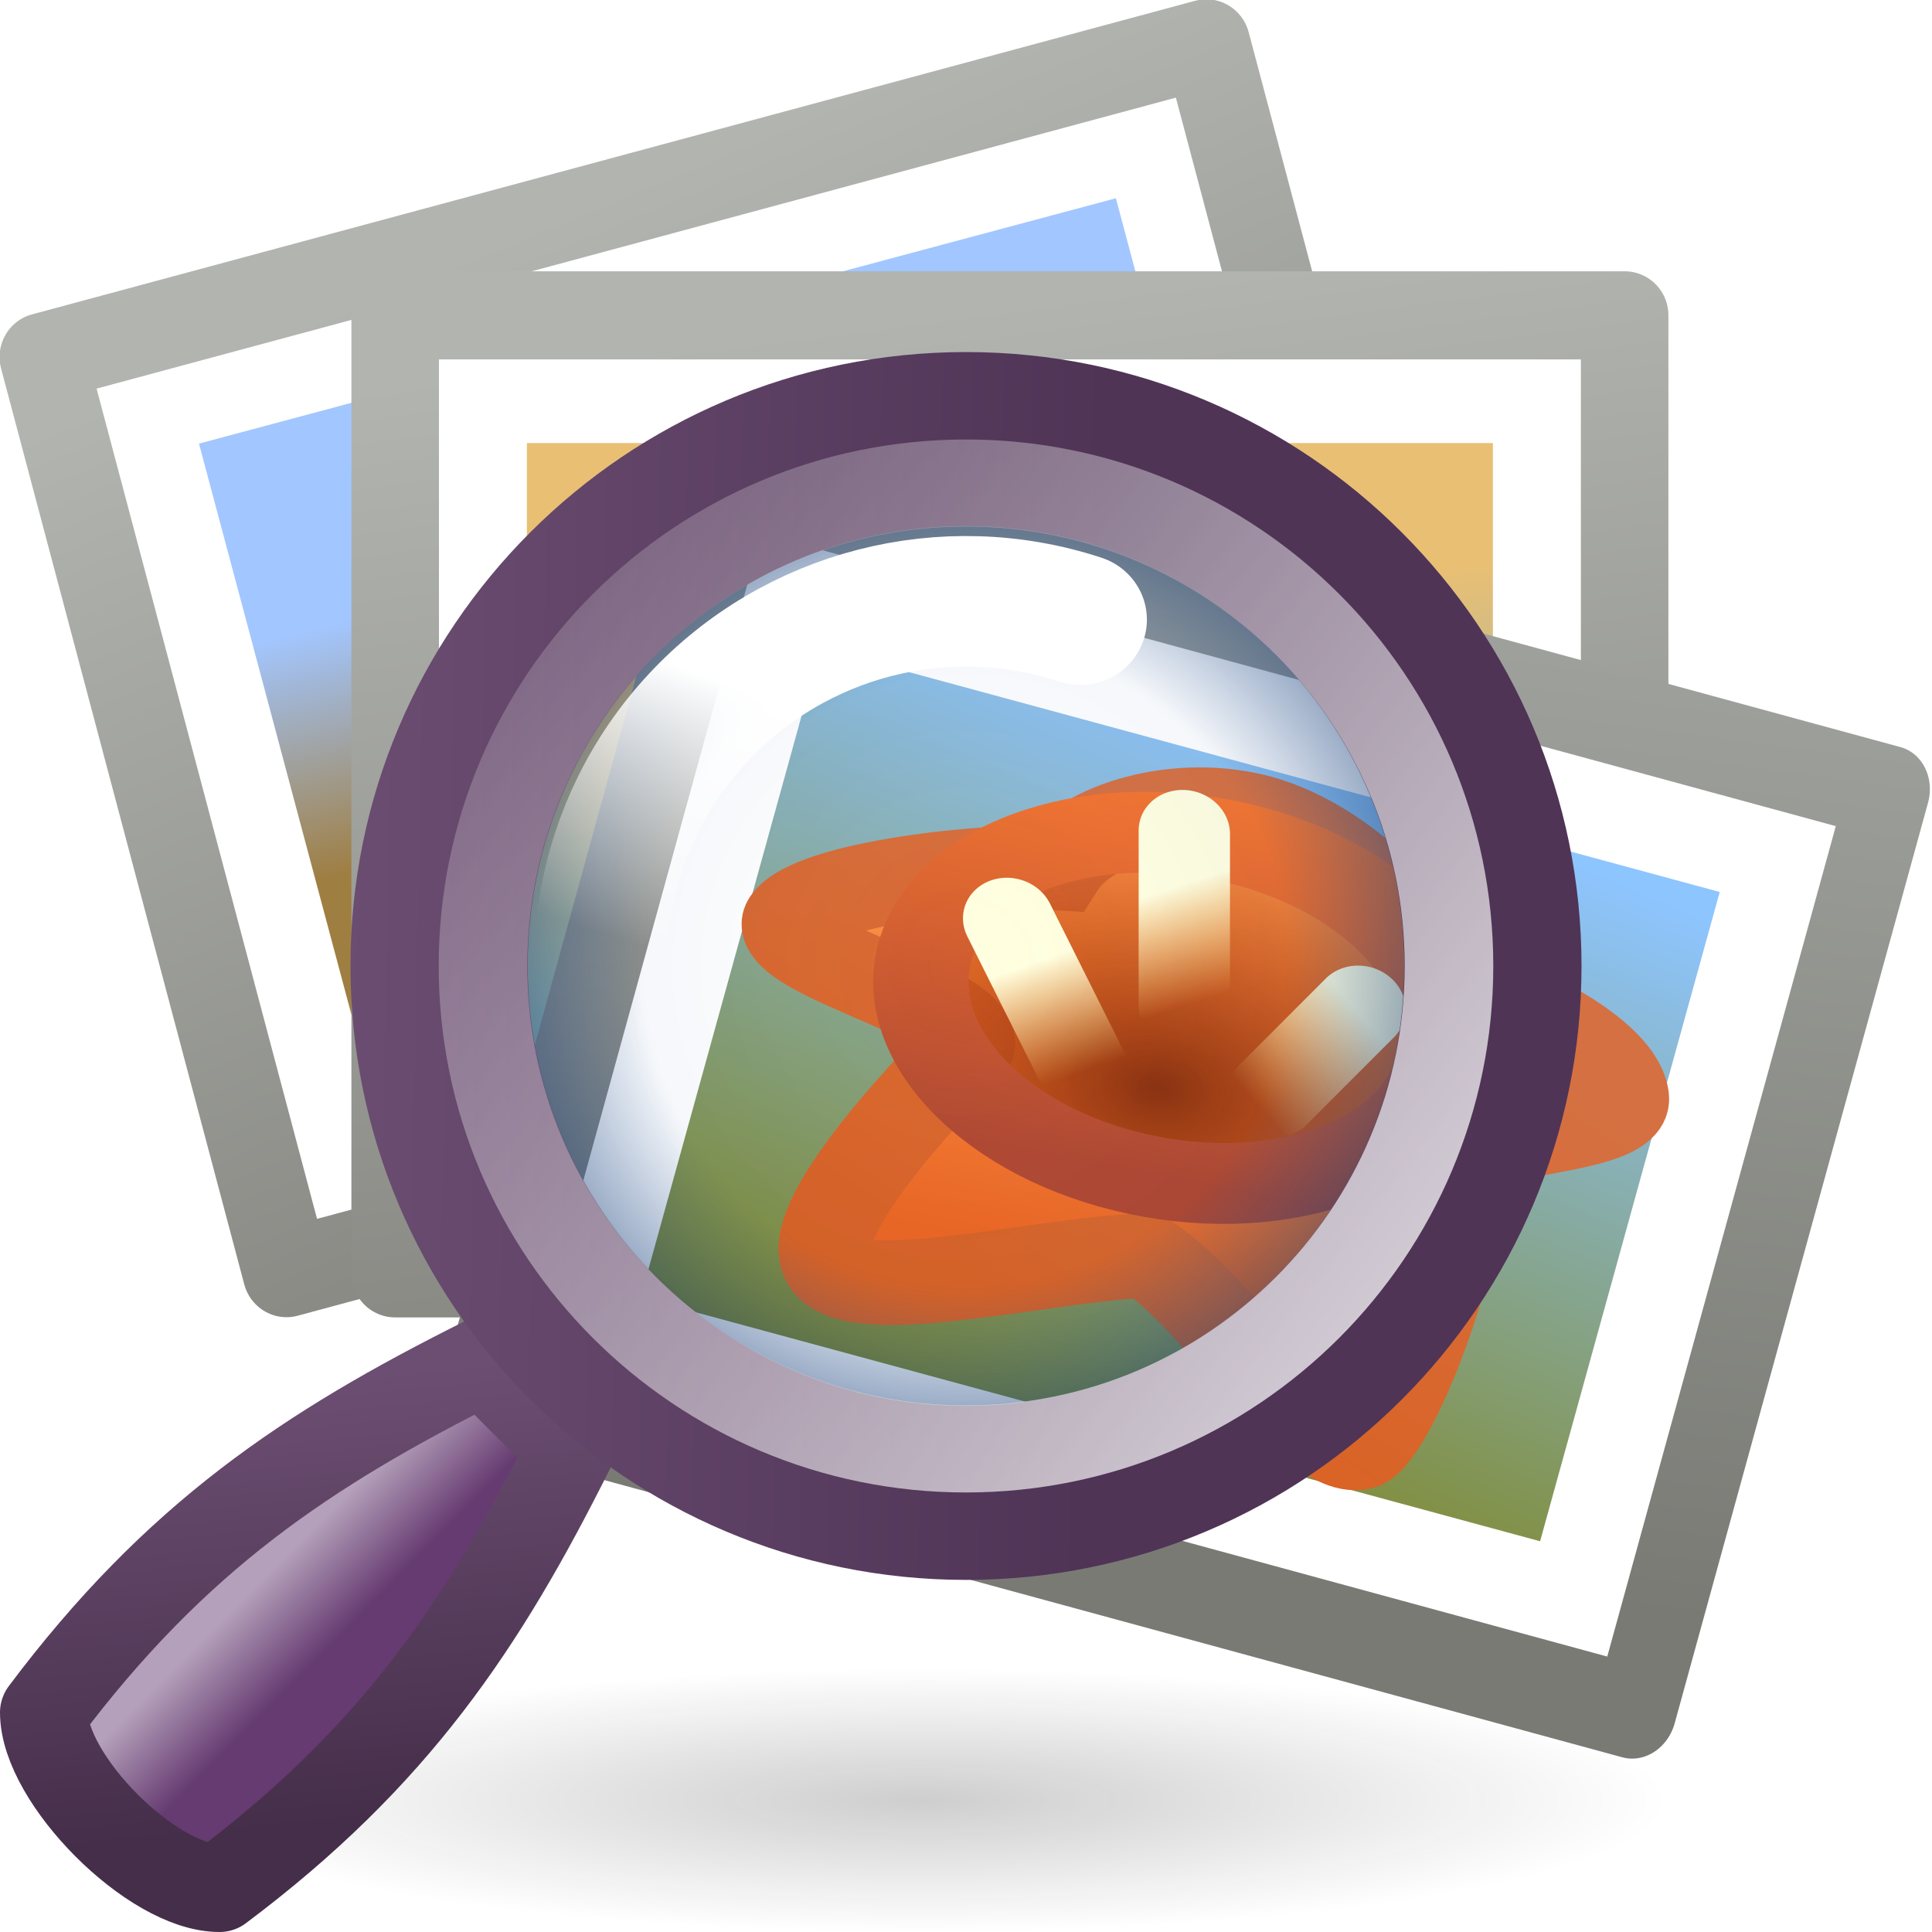
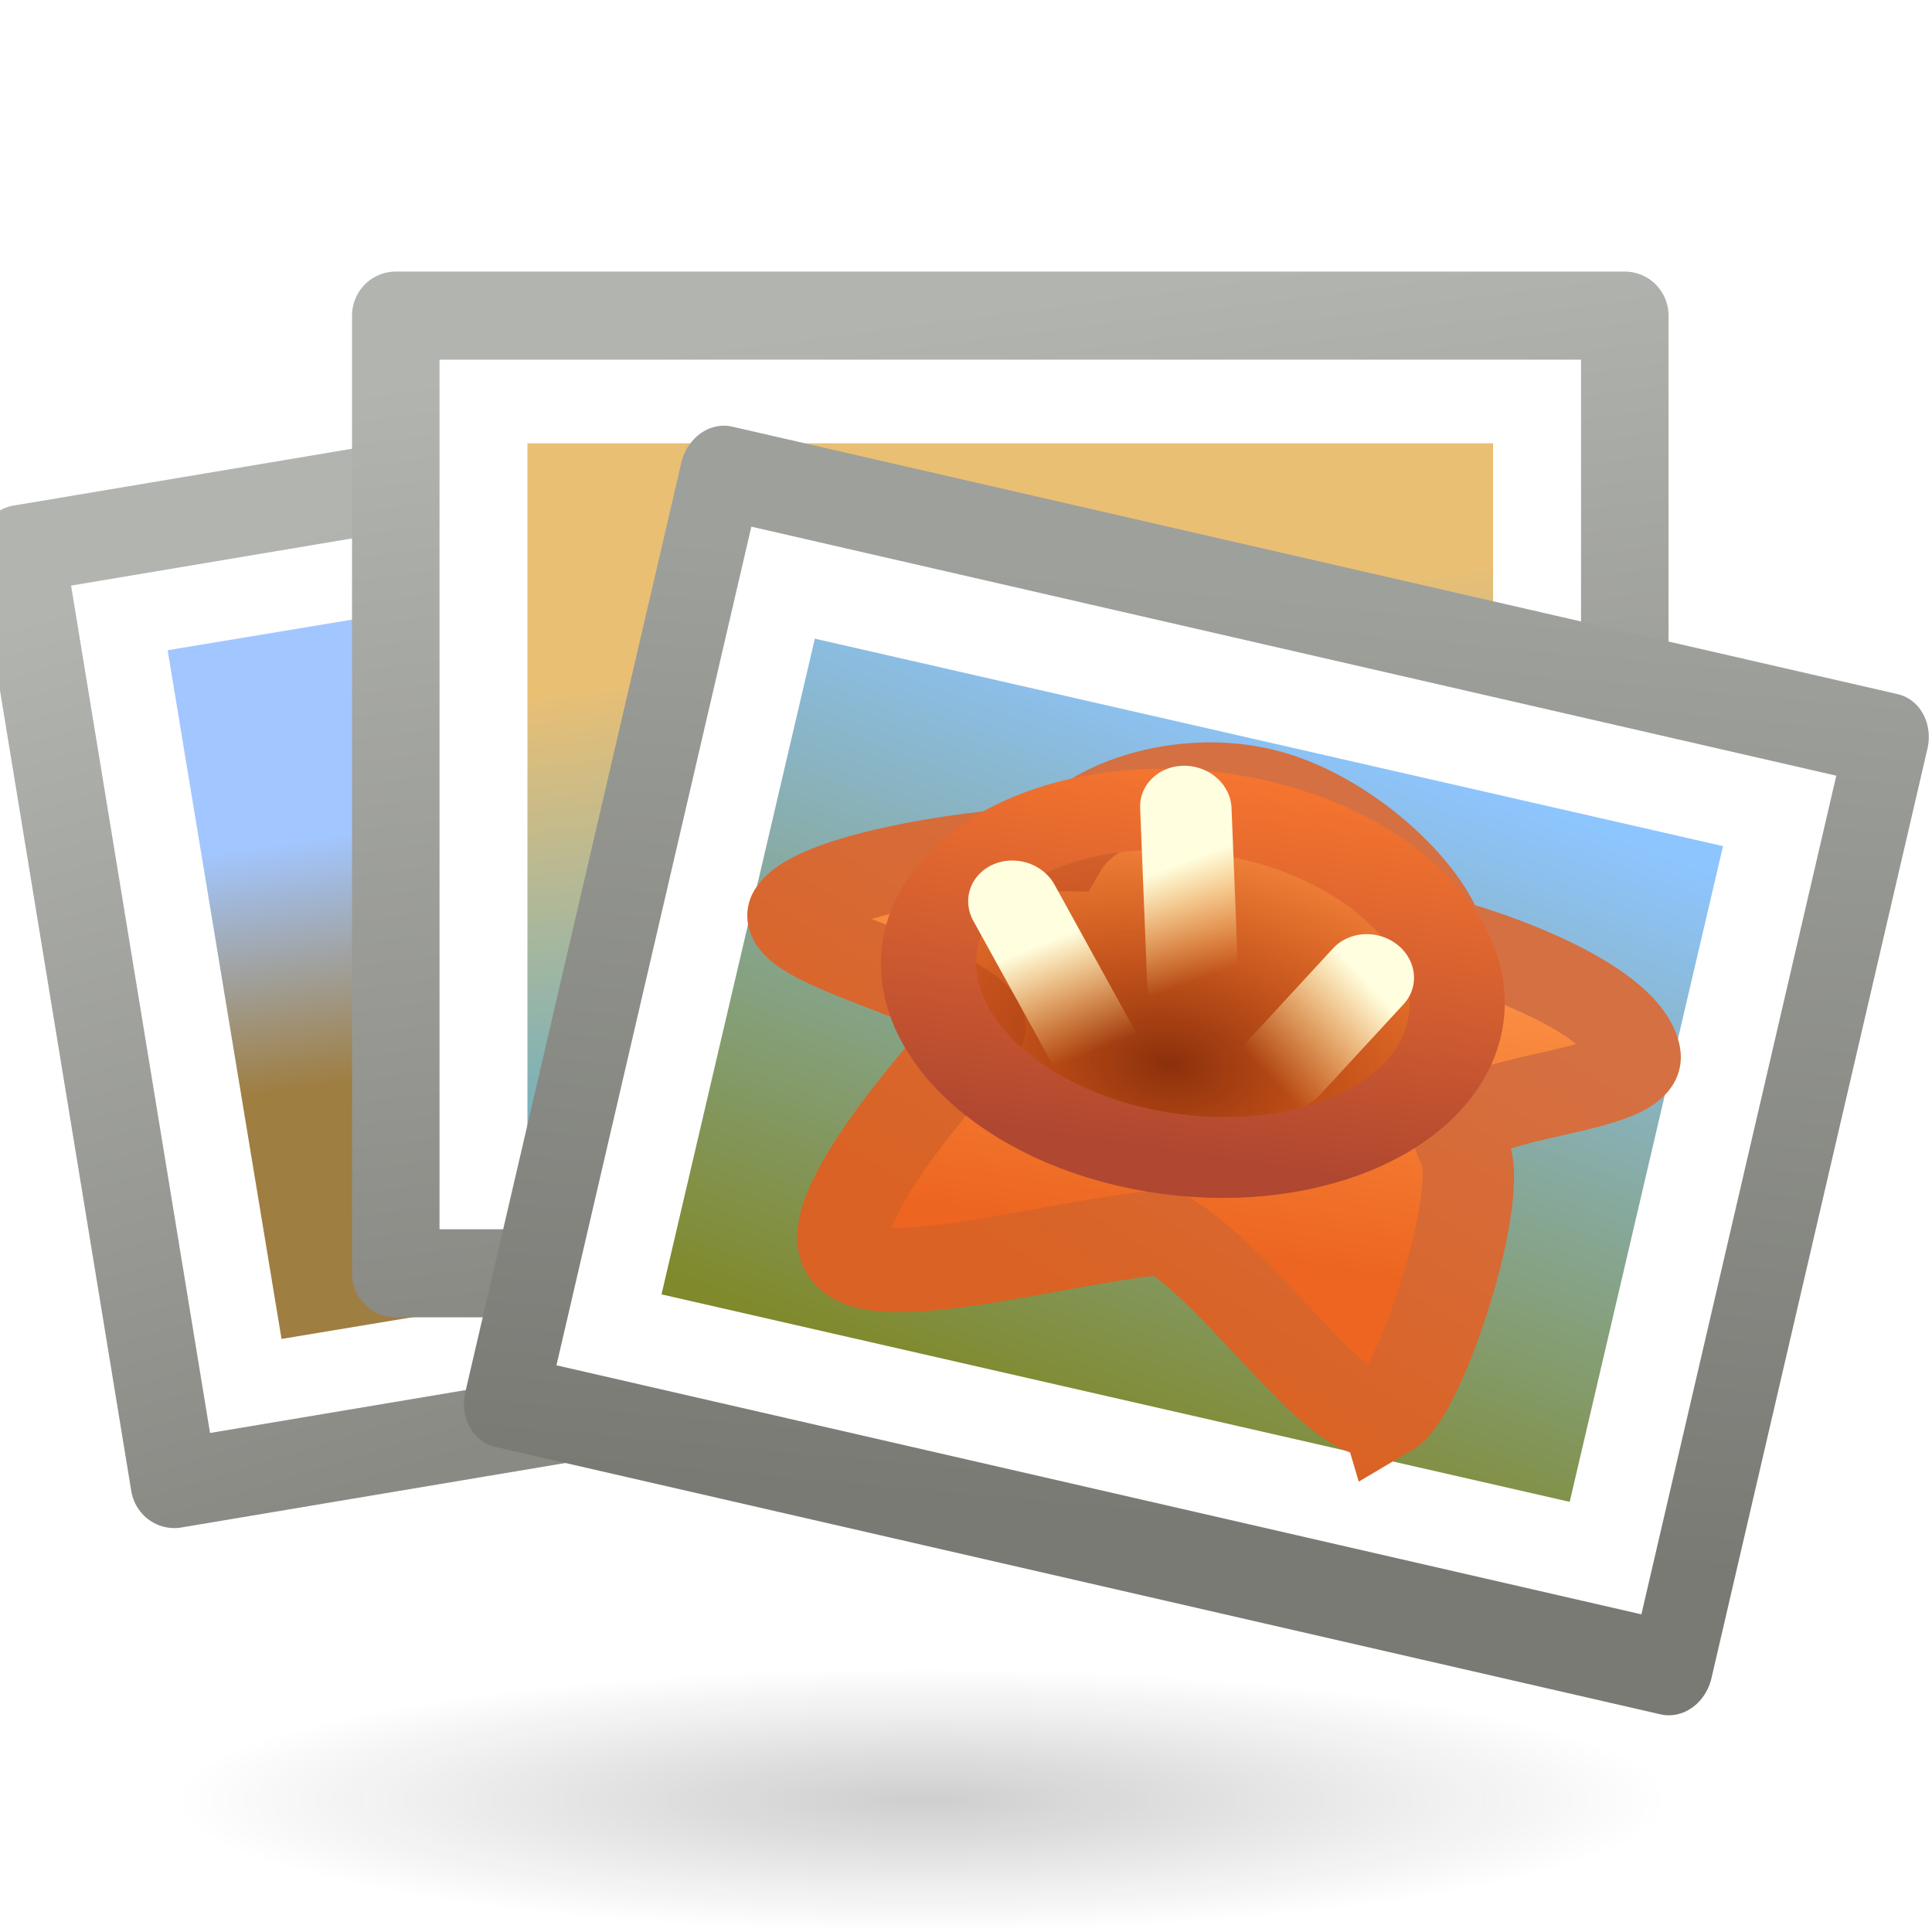
- <svg xmlns="http://www.w3.org/2000/svg" xmlns:xlink="http://www.w3.org/1999/xlink" width="22" height="22" id="svg1872" version="1.0">
-   <defs id="defs1874">
-     <radialGradient id="radialGradient7028-916" r="14.407" gradientTransform="matrix(1,0,0,0.2367408,0,-11.76243)" cx="5.038" cy="-15.411" gradientUnits="userSpaceOnUse" xlink:href="#linearGradient6939-277" fy="-15.411" fx="5.038" />
-     <linearGradient id="linearGradient6939-277">
-       <stop offset="0" id="stop6990" style="stop-color:#0a0a0a;stop-opacity:1;" />
-       <stop offset="1" id="stop6992" style="stop-color:#0a0a0a;stop-opacity:0;" />
-     </linearGradient>
-     <radialGradient id="radialGradient6140-673" r="10.532" gradientTransform="matrix(0.8674176,-1.148067e-6,1.127479e-6,0.8832566,8.025467,2.886495)" cx="60.532" cy="24.724" gradientUnits="userSpaceOnUse" xlink:href="#linearGradient3218-93" fy="24.724" fx="60.532" />
-     <linearGradient id="linearGradient3218-93">
-       <stop offset="0" id="stop6996" style="stop-color:#ffffff;stop-opacity:0" />
-       <stop offset="0.708" id="stop6998" style="stop-color:#245296;stop-opacity:0.089;" />
-       <stop offset="1" id="stop7000" style="stop-color:#1d447c;stop-opacity:1" />
-     </linearGradient>
-     <linearGradient id="linearGradient6147-453" y2="23.437" y1="23.761" x2="47.472" gradientUnits="userSpaceOnUse" xlink:href="#linearGradient6152-873" x1="63.157" />
-     <linearGradient id="linearGradient6152-873">
-       <stop offset="0" id="stop7004" style="stop-color:#4f3456;stop-opacity:1;" />
-       <stop offset="1" id="stop7006" style="stop-color:#6c4e72;stop-opacity:1" />
-     </linearGradient>
-     <linearGradient id="linearGradient6145-817" y2="12.713" y1="33.304" x2="44.523" gradientUnits="userSpaceOnUse" xlink:href="#linearGradient6125-27" x1="71.486" />
-     <linearGradient id="linearGradient6125-27">
-       <stop offset="0" id="stop7010" style="stop-color:#ffffff;stop-opacity:1" />
-       <stop offset="1" id="stop7012" style="stop-color:#ffffff;stop-opacity:0;" />
-     </linearGradient>
-     <linearGradient id="linearGradient6081-625">
-       <stop offset="0" id="stop7016" style="stop-color:#663b71;stop-opacity:1;" />
-       <stop offset="1" id="stop7018" style="stop-color:#b4a0ba;stop-opacity:1" />
-     </linearGradient>
-     <linearGradient id="linearGradient6115-889">
-       <stop offset="0" id="stop7022" style="stop-color:#452e4a;stop-opacity:1" />
-       <stop offset="1" id="stop7024" style="stop-color:#6c4e72;stop-opacity:1" />
-     </linearGradient>
-     <linearGradient id="linearGradient6513-648-914">
-       <stop offset="0" id="stop7570" style="stop-color:#ffffff;stop-opacity:1" />
-       <stop offset="1" id="stop7572" style="stop-color:#ffffff;stop-opacity:1" />
-     </linearGradient>
-     <linearGradient id="linearGradient6527-582-184">
-       <stop offset="0" id="stop7576" style="stop-color:#797a74;stop-opacity:1;" />
-       <stop offset="1" id="stop7578" style="stop-color:#9ea09b;stop-opacity:1;" />
-     </linearGradient>
-     <linearGradient id="linearGradient2782-839-396">
-       <stop offset="0" id="stop7582" style="stop-color:#8dc5ff;stop-opacity:1" />
-       <stop offset="1" id="stop7584" style="stop-color:#80892b;stop-opacity:1" />
-     </linearGradient>
-     <linearGradient id="linearGradient2855-649-911">
-       <stop offset="0" id="stop7624" style="stop-color:#ed6520;stop-opacity:1" />
-       <stop offset="1" id="stop7626" style="stop-color:#ff9e50;stop-opacity:1" />
-     </linearGradient>
-     <linearGradient id="linearGradient2849-135-305">
-       <stop offset="0" id="stop7630" style="stop-color:#da6224;stop-opacity:1" />
-       <stop offset="1" id="stop7632" style="stop-color:#d57042;stop-opacity:1" />
-     </linearGradient>
-     <linearGradient id="linearGradient2891-388-107">
-       <stop offset="0" id="stop7636" style="stop-color:#8a300c;stop-opacity:1;" />
-       <stop offset="1" id="stop7638" style="stop-color:#ec510c;stop-opacity:0" />
-     </linearGradient>
-     <linearGradient id="linearGradient2885-866-809">
-       <stop offset="0" id="stop7642" style="stop-color:#b04730;stop-opacity:1" />
-       <stop offset="1" id="stop7644" style="stop-color:#ff7b2f;stop-opacity:1" />
-     </linearGradient>
-     <linearGradient id="linearGradient2911-613-519">
-       <stop offset="0" id="stop7648" style="stop-color:#ffffe0;stop-opacity:1;" />
-       <stop offset="1" id="stop7650" style="stop-color:#ffe588;stop-opacity:0;" />
-     </linearGradient>
-     <linearGradient id="linearGradient2911-198-956">
-       <stop offset="0" id="stop7654" style="stop-color:#ffffe0;stop-opacity:1;" />
-       <stop offset="1" id="stop7656" style="stop-color:#ffe588;stop-opacity:0;" />
-     </linearGradient>
-     <linearGradient id="linearGradient2911-977-39">
-       <stop offset="0" id="stop7660" style="stop-color:#ffffe0;stop-opacity:1;" />
-       <stop offset="1" id="stop7662" style="stop-color:#ffe588;stop-opacity:0;" />
-     </linearGradient>
+ <svg xmlns="http://www.w3.org/2000/svg" xmlns:xlink="http://www.w3.org/1999/xlink" width="22.008" height="22.004" id="svg3045" version="1.1">
+   <defs id="defs3047">
    <linearGradient id="linearGradient6794-107-466-97" y2="31" y1="20.987" gradientTransform="matrix(1,0,0,0.7744999,7.999984,0.4657507)" x2="15.75" gradientUnits="userSpaceOnUse" xlink:href="#linearGradient6513-961-304" x1="9.293" />
    <linearGradient id="linearGradient6513-961-304">
      <stop offset="0" id="stop7672" style="stop-color:#ffffff;stop-opacity:1" />
      <stop offset="1" id="stop7674" style="stop-color:#ffffff;stop-opacity:1" />
    </linearGradient>
    <linearGradient id="linearGradient6796-836-17-82" y2="2.562" y1="32.562" gradientTransform="matrix(1,0,0,0.7744999,9.999999,3.56375)" x2="15" gradientUnits="userSpaceOnUse" xlink:href="#linearGradient6527-840-903" x1="20.062" />
    <linearGradient id="linearGradient6527-840-903">
      <stop offset="0" id="stop7678" style="stop-color:#898a84;stop-opacity:1;" />
      <stop offset="1" id="stop7680" style="stop-color:#b2b4b0;stop-opacity:1;" />
    </linearGradient>
    <linearGradient id="linearGradient6798-298-851-218" y2="23.569" y1="15.57" gradientTransform="matrix(0.915876,0,0,0.7769317,9.654619,1.969669)" x2="18.462" gradientUnits="userSpaceOnUse" xlink:href="#linearGradient6963-199-896" x1="18.637" />
    <linearGradient id="linearGradient6963-199-896">
      <stop offset="0" id="stop7684" style="stop-color:#a2c6ff;stop-opacity:1" />
      <stop offset="1" id="stop7686" style="stop-color:#9f7e42;stop-opacity:1" />
    </linearGradient>
    <linearGradient id="linearGradient6938-583-502" x1="10.625" y1="9.375" gradientTransform="matrix(1,0,0,0.7741935,0.9999852,-2.532258)" x2="15.75" gradientUnits="userSpaceOnUse" xlink:href="#linearGradient6513-892-891" y2="31" />
    <linearGradient id="linearGradient6513-892-891">
      <stop offset="0" id="stop7696" style="stop-color:#ffffff;stop-opacity:1" />
      <stop offset="1" id="stop7698" style="stop-color:#ffffff;stop-opacity:1" />
    </linearGradient>
    <linearGradient id="linearGradient6959-132-289" x1="20.062" y1="32.562" gradientTransform="matrix(1,0,0,0.7741935,3,0.5645163)" x2="15" gradientUnits="userSpaceOnUse" xlink:href="#linearGradient6527-416-784" y2="2.562" />
    <linearGradient id="linearGradient6527-416-784">
      <stop offset="0" id="stop7702" style="stop-color:#898a84;stop-opacity:1;" />
      <stop offset="1" id="stop7704" style="stop-color:#b2b4b0;stop-opacity:1;" />
    </linearGradient>
    <linearGradient id="linearGradient6957-488-329" x1="10" y1="11.375" gradientTransform="matrix(0.9368086,0,0,0.7999854,2.263826,2.500429)" x2="12.081" gradientUnits="userSpaceOnUse" xlink:href="#linearGradient6149-483-74" y2="24.456" />
    <linearGradient id="linearGradient6149-483-74">
      <stop offset="0" id="stop7708" style="stop-color:#e9bf74;stop-opacity:1" />
      <stop offset="1" id="stop7710" style="stop-color:#77b1bc;stop-opacity:1" />
    </linearGradient>
+     <radialGradient id="radialGradient7028-916" r="14.407" gradientTransform="matrix(1,0,0,0.2367408,0,-11.76243)" cx="5.038" cy="-15.411" gradientUnits="userSpaceOnUse" xlink:href="#linearGradient6939-277" fy="-15.411" fx="5.038" />
+     <linearGradient id="linearGradient6939-277">
+       <stop offset="0" id="stop6990" style="stop-color:#0a0a0a;stop-opacity:1;" />
+       <stop offset="1" id="stop6992" style="stop-color:#0a0a0a;stop-opacity:0;" />
+     </linearGradient>
    <linearGradient xlink:href="#linearGradient6513-648-914" id="linearGradient5507" gradientUnits="userSpaceOnUse" gradientTransform="matrix(0.4520792,0,0,0.3200143,24.64449,6.38621)" x1="10.625" y1="9.375" x2="15.75" y2="31" />
+     <linearGradient id="linearGradient6513-648-914">
+       <stop offset="0" id="stop7570" style="stop-color:#ffffff;stop-opacity:1" />
+       <stop offset="1" id="stop7572" style="stop-color:#ffffff;stop-opacity:1" />
+     </linearGradient>
    <linearGradient xlink:href="#linearGradient6527-582-184" id="linearGradient5509" gradientUnits="userSpaceOnUse" gradientTransform="matrix(0.4520792,0,0,0.3200143,25.54866,7.666267)" x1="20.062" y1="32.562" x2="15" y2="2.562" />
+     <linearGradient id="linearGradient6527-582-184">
+       <stop offset="0" id="stop7576" style="stop-color:#797a74;stop-opacity:1;" />
+       <stop offset="1" id="stop7578" style="stop-color:#9ea09b;stop-opacity:1;" />
+     </linearGradient>
    <linearGradient xlink:href="#linearGradient2782-839-396" id="linearGradient5511" gradientUnits="userSpaceOnUse" gradientTransform="matrix(0.3759764,0,0,0.292935,26.13857,7.759949)" x1="21.594" y1="6.342" x2="17.27" y2="32.699" />
-     <linearGradient xlink:href="#linearGradient2855-649-911" id="linearGradient5513" gradientUnits="userSpaceOnUse" gradientTransform="matrix(1.344353,1.2733998e-2,1.4021056e-2,1.299912,-2.276,-6.221664)" x1="17.089" y1="25.117" x2="16.374" y2="16.541" />
-     <linearGradient xlink:href="#linearGradient2849-135-305" id="linearGradient5515" gradientUnits="userSpaceOnUse" gradientTransform="matrix(1.344353,1.2733998e-2,1.4021056e-2,1.299912,-2.276,-6.221664)" x1="10.257" y1="24.583" x2="13.592" y2="15.521" />
+     <linearGradient id="linearGradient2782-839-396">
+       <stop offset="0" id="stop7582" style="stop-color:#8dc5ff;stop-opacity:1" />
+       <stop offset="1" id="stop7584" style="stop-color:#80892b;stop-opacity:1" />
+     </linearGradient>
+     <linearGradient xlink:href="#linearGradient2855-649-911" id="linearGradient5513" gradientUnits="userSpaceOnUse" gradientTransform="matrix(1.344353,0.012734,0.01402106,1.299912,-2.276,-6.221664)" x1="17.089" y1="25.117" x2="16.374" y2="16.541" />
+     <linearGradient id="linearGradient2855-649-911">
+       <stop offset="0" id="stop7624" style="stop-color:#ed6520;stop-opacity:1" />
+       <stop offset="1" id="stop7626" style="stop-color:#ff9e50;stop-opacity:1" />
+     </linearGradient>
+     <linearGradient xlink:href="#linearGradient2849-135-305" id="linearGradient5515" gradientUnits="userSpaceOnUse" gradientTransform="matrix(1.344353,0.012734,0.01402106,1.299912,-2.276,-6.221664)" x1="10.257" y1="24.583" x2="13.592" y2="15.521" />
+     <linearGradient id="linearGradient2849-135-305">
+       <stop offset="0" id="stop7630" style="stop-color:#da6224;stop-opacity:1" />
+       <stop offset="1" id="stop7632" style="stop-color:#d57042;stop-opacity:1" />
+     </linearGradient>
    <radialGradient xlink:href="#linearGradient2891-388-107" id="radialGradient5517" gradientUnits="userSpaceOnUse" gradientTransform="matrix(1.813171,-7.680244e-7,1.042223e-6,1.396339,-15.45026,-9.149679)" cx="19" cy="22.472" fx="19" fy="22.472" r="2" />
+     <linearGradient id="linearGradient2891-388-107">
+       <stop offset="0" id="stop7636" style="stop-color:#8a300c;stop-opacity:1;" />
+       <stop offset="1" id="stop7638" style="stop-color:#ec510c;stop-opacity:0" />
+     </linearGradient>
    <linearGradient xlink:href="#linearGradient2885-866-809" id="linearGradient5519" gradientUnits="userSpaceOnUse" x1="18.369" y1="23.025" x2="18.154" y2="19.235" />
+     <linearGradient id="linearGradient2885-866-809">
+       <stop offset="0" id="stop7642" style="stop-color:#b04730;stop-opacity:1" />
+       <stop offset="1" id="stop7644" style="stop-color:#ff7b2f;stop-opacity:1" />
+     </linearGradient>
    <linearGradient xlink:href="#linearGradient2911-613-519" id="linearGradient5521" gradientUnits="userSpaceOnUse" gradientTransform="matrix(0.8327897,0,0,1.120885,3.056084,-2.099038)" x1="24.133" y1="17.595" x2="22.515" y2="20.58" />
+     <linearGradient id="linearGradient2911-613-519">
+       <stop offset="0" id="stop7648" style="stop-color:#ffffe0;stop-opacity:1;" />
+       <stop offset="1" id="stop7650" style="stop-color:#ffe588;stop-opacity:0;" />
+     </linearGradient>
    <linearGradient xlink:href="#linearGradient2911-198-956" id="linearGradient5523" gradientUnits="userSpaceOnUse" gradientTransform="matrix(0.8588038,0,0,1.114034,2.470933,-2.223658)" x1="16.313" y1="19.596" x2="17.798" y2="22.172" />
+     <linearGradient id="linearGradient2911-198-956">
+       <stop offset="0" id="stop7654" style="stop-color:#ffffe0;stop-opacity:1;" />
+       <stop offset="1" id="stop7656" style="stop-color:#ffe588;stop-opacity:0;" />
+     </linearGradient>
    <linearGradient xlink:href="#linearGradient2911-977-39" id="linearGradient5525" gradientUnits="userSpaceOnUse" gradientTransform="matrix(0.8327886,0,0,1.057645,2.939291,-1.345881)" x1="18" y1="18" x2="19.488" y2="20.631" />
-     <linearGradient xlink:href="#linearGradient6125-27" id="linearGradient5463" gradientUnits="userSpaceOnUse" x1="54.514" y1="15.532" x2="51.505" y2="24.724" />
-     <linearGradient xlink:href="#linearGradient6081-625" id="linearGradient6046" gradientUnits="userSpaceOnUse" gradientTransform="matrix(0.5133282,0,0,0.5053935,-2.570786,-0.9898903)" x1="12.8" y1="38.564" x2="11.278" y2="37.08" />
-     <linearGradient xlink:href="#linearGradient6115-889" id="linearGradient6048" gradientUnits="userSpaceOnUse" gradientTransform="matrix(0.5133282,0,0,0.5053935,-2.057451,-0.9898939)" x1="12" y1="43" x2="11" y2="33" />
+     <linearGradient id="linearGradient2911-977-39">
+       <stop offset="0" id="stop7660" style="stop-color:#ffffe0;stop-opacity:1;" />
+       <stop offset="1" id="stop7662" style="stop-color:#ffe588;stop-opacity:0;" />
+     </linearGradient>
+     <linearGradient xlink:href="#linearGradient6513-648-914" id="linearGradient3415" gradientUnits="userSpaceOnUse" gradientTransform="matrix(0.4520792,0,0,0.3200143,24.64449,6.38621)" x1="10.625" y1="9.375" x2="15.75" y2="31" />
+     <linearGradient xlink:href="#linearGradient6527-582-184" id="linearGradient3417" gradientUnits="userSpaceOnUse" gradientTransform="matrix(0.4520792,0,0,0.3200143,25.54866,7.666267)" x1="20.062" y1="32.562" x2="15" y2="2.562" />
+     <linearGradient xlink:href="#linearGradient2782-839-396" id="linearGradient3419" gradientUnits="userSpaceOnUse" gradientTransform="matrix(0.3759764,0,0,0.292935,26.13857,7.759949)" x1="21.594" y1="6.342" x2="17.27" y2="32.699" />
+     <linearGradient xlink:href="#linearGradient2855-649-911" id="linearGradient3421" gradientUnits="userSpaceOnUse" gradientTransform="matrix(1.344353,0.012734,0.01402106,1.299912,-2.276,-6.221664)" x1="17.089" y1="25.117" x2="16.374" y2="16.541" />
+     <linearGradient xlink:href="#linearGradient2849-135-305" id="linearGradient3423" gradientUnits="userSpaceOnUse" gradientTransform="matrix(1.344353,0.012734,0.01402106,1.299912,-2.276,-6.221664)" x1="10.257" y1="24.583" x2="13.592" y2="15.521" />
+     <radialGradient xlink:href="#linearGradient2891-388-107" id="radialGradient3425" gradientUnits="userSpaceOnUse" gradientTransform="matrix(1.813171,-7.680244e-7,1.042223e-6,1.396339,-15.45026,-9.149679)" cx="19" cy="22.472" fx="19" fy="22.472" r="2" />
+     <linearGradient xlink:href="#linearGradient2885-866-809" id="linearGradient3427" gradientUnits="userSpaceOnUse" x1="18.369" y1="23.025" x2="18.154" y2="19.235" />
+     <linearGradient xlink:href="#linearGradient2911-613-519" id="linearGradient3429" gradientUnits="userSpaceOnUse" gradientTransform="matrix(0.8327897,0,0,1.120885,3.056084,-2.099038)" x1="24.133" y1="17.595" x2="22.515" y2="20.58" />
+     <linearGradient xlink:href="#linearGradient2911-198-956" id="linearGradient3431" gradientUnits="userSpaceOnUse" gradientTransform="matrix(0.8588038,0,0,1.114034,2.470933,-2.223658)" x1="16.313" y1="19.596" x2="17.798" y2="22.172" />
+     <linearGradient xlink:href="#linearGradient2911-977-39" id="linearGradient3433" gradientUnits="userSpaceOnUse" gradientTransform="matrix(0.8327886,0,0,1.057645,2.939291,-1.345881)" x1="18" y1="18" x2="19.488" y2="20.631" />
+     <linearGradient xlink:href="#linearGradient6513-892-891" id="linearGradient3435" gradientUnits="userSpaceOnUse" gradientTransform="matrix(1,0,0,0.7741935,0.9999852,-2.532258)" x1="10.625" y1="9.375" x2="15.75" y2="31" />
+     <linearGradient xlink:href="#linearGradient6527-416-784" id="linearGradient3437" gradientUnits="userSpaceOnUse" gradientTransform="matrix(1,0,0,0.7741935,3,0.5645163)" x1="20.062" y1="32.562" x2="15" y2="2.562" />
+     <linearGradient xlink:href="#linearGradient6149-483-74" id="linearGradient3439" gradientUnits="userSpaceOnUse" gradientTransform="matrix(0.9368086,0,0,0.7999854,2.263826,2.500429)" x1="10" y1="11.375" x2="12.081" y2="24.456" />
+     <linearGradient xlink:href="#linearGradient6513-961-304" id="linearGradient3441" gradientUnits="userSpaceOnUse" gradientTransform="matrix(1,0,0,0.7744999,7.999984,0.4657507)" x1="9.293" y1="20.987" x2="15.75" y2="31" />
+     <linearGradient xlink:href="#linearGradient6527-840-903" id="linearGradient3443" gradientUnits="userSpaceOnUse" gradientTransform="matrix(1,0,0,0.7744999,9.999999,3.56375)" x1="20.062" y1="32.562" x2="15" y2="2.562" />
+     <linearGradient xlink:href="#linearGradient6963-199-896" id="linearGradient3445" gradientUnits="userSpaceOnUse" gradientTransform="matrix(0.915876,0,0,0.7769317,9.654619,1.969669)" x1="18.637" y1="15.57" x2="18.462" y2="23.569" />
  </defs>
-   <g id="layer1" style="display:inline">
-     <g id="g6782" transform="matrix(0.4273604,-0.1152186,0.1153207,0.4343374,-5.484751,3.118817)">
-       <rect id="rect6784" x="12.5" y="5.5" width="31" height="24.009" style="fill:url(#linearGradient6794-107-466-97);fill-opacity:1;fill-rule:nonzero;stroke:url(#linearGradient6796-836-17-82);stroke-width:2.242;stroke-linecap:round;stroke-linejoin:round;stroke-miterlimit:4;stroke-dasharray:none;stroke-opacity:1" />
-       <rect id="rect6786" x="15.792" y="8.613" width="24.419" height="17.695" style="fill:url(#linearGradient6798-298-851-218);fill-opacity:1;fill-rule:nonzero;stroke:none;stroke-width:1;stroke-linecap:round;stroke-linejoin:miter;stroke-miterlimit:4;stroke-dasharray:none;stroke-opacity:1" transform="matrix(0.9999983,1.8425912e-3,1.38506e-3,0.999999,0,0)" />
+   <g id="layer1" transform="translate(-346.1386,-401.36)">
+     <g id="g6782" transform="matrix(0.4365096,-0.07329104,0.07271701,0.4434637,340.5212,406.0928)">
+       <rect id="rect6784" x="12.5" y="5.5" width="31" height="24.009" style="fill:url(#linearGradient3441);fill-opacity:1;fill-rule:nonzero;stroke:url(#linearGradient3443);stroke-width:2.242;stroke-linecap:round;stroke-linejoin:round;stroke-miterlimit:4;stroke-opacity:1;stroke-dasharray:none" />
+       <rect id="rect6786" x="15.792" y="8.613" width="24.419" height="17.695" style="fill:url(#linearGradient3445);fill-opacity:1;fill-rule:nonzero;stroke:none" transform="matrix(0.9999983,0.00184259,0.00138506,0.999999,0,0)" />
    </g>
-     <g id="g6942" transform="matrix(0.4516151,0,0,0.4545537,2.016049,2.454328)">
-       <rect id="rect6556" x="5.5" y="2.5" width="31" height="24" style="fill:url(#linearGradient6938-583-502);fill-opacity:1;fill-rule:nonzero;stroke:url(#linearGradient6959-132-289);stroke-width:2.207;stroke-linecap:round;stroke-linejoin:round;stroke-miterlimit:4;stroke-dasharray:none;stroke-opacity:1" />
-       <rect id="rect6558" x="8.821" y="5.7" width="24.357" height="17.6" style="fill:url(#linearGradient6957-488-329);fill-opacity:1;fill-rule:nonzero;stroke:none;stroke-width:1;stroke-linecap:round;stroke-linejoin:miter;stroke-miterlimit:4;stroke-dasharray:none;stroke-opacity:1" />
+     <g id="g6942" transform="matrix(0.4516151,0,0,0.4545537,348.1631,403.8187)">
+       <rect id="rect6556" x="5.5" y="2.5" width="31" height="24" style="fill:url(#linearGradient3435);fill-opacity:1;fill-rule:nonzero;stroke:url(#linearGradient3437);stroke-width:2.207;stroke-linecap:round;stroke-linejoin:round;stroke-miterlimit:4;stroke-opacity:1;stroke-dasharray:none" />
+       <rect id="rect6558" x="8.821" y="5.7" width="24.357" height="17.6" style="fill:url(#linearGradient3439);fill-opacity:1;fill-rule:nonzero;stroke:none" />
    </g>
-     <path id="path7026" transform="matrix(0.5899787,0,0,0.4397802,7.527607,27.27736)" d="M 19.445,-15.411 A 14.407,3.411 0 1 1 -9.369,-15.411 A 14.407,3.411 0 1 1 19.445,-15.411 z" style="opacity:0.2;fill:url(#radialGradient7028-916);fill-opacity:1;stroke:none;stroke-width:0.8;stroke-linecap:round;stroke-linejoin:round;stroke-miterlimit:4;stroke-dasharray:none;stroke-opacity:1" />
-     <g style="display:inline" id="g5487" transform="matrix(0.9385258,0.2530284,-0.2810855,1.059109,-14.20469,-10.31675)">
-       <rect transform="matrix(0.9999975,2.2193184e-3,-1.0309413e-2,0.9999469,0,0)" id="rect5489" x="26.679" y="8.466" width="14.014" height="9.92" style="fill:url(#linearGradient5507);fill-opacity:1;fill-rule:nonzero;stroke:url(#linearGradient5509);stroke-width:0.969;stroke-linecap:round;stroke-linejoin:round;stroke-miterlimit:4;stroke-dasharray:none;stroke-opacity:1" />
-       <rect id="rect5491" x="28.201" y="9.963" width="10.917" height="7.001" ry="0" style="fill:url(#linearGradient5511);fill-opacity:1;fill-rule:nonzero;stroke:none;stroke-width:1;stroke-linecap:round;stroke-linejoin:miter;stroke-miterlimit:4;stroke-dasharray:none;stroke-opacity:1" transform="matrix(0.9999991,1.3238732e-3,-1.1852298e-2,0.9999298,0,0)" />
-       <g transform="matrix(0.4857544,9.2544067e-4,-4.7399173e-3,0.3946616,24.43388,6.431559)" id="g5493">
+     <path id="path7026" transform="matrix(0.5899787,0,0,0.4397802,353.6747,428.6417)" d="m 19.445,-15.411 c 0,1.884 -6.45,3.411 -14.407,3.411 -7.957,0 -14.407,-1.527 -14.407,-3.411 0,-1.884 6.45,-3.411 14.407,-3.411 7.957,0 14.407,1.527 14.407,3.411 z" style="opacity:0.2;fill:url(#radialGradient7028-916);fill-opacity:1;stroke:none" />
+     <g style="display:inline" id="g5487" transform="matrix(0.9479419,0.2150818,-0.2382671,1.069555,331.1824,391.8998)">
+       <rect transform="matrix(0.9999975,0.00221932,-0.01030941,0.9999469,0,0)" id="rect5489" x="26.679" y="8.466" width="14.014" height="9.92" style="fill:url(#linearGradient3415);fill-opacity:1;fill-rule:nonzero;stroke:url(#linearGradient3417);stroke-width:0.969;stroke-linecap:round;stroke-linejoin:round;stroke-miterlimit:4;stroke-opacity:1;stroke-dasharray:none" />
+       <rect id="rect5491" x="28.201" y="9.963" width="10.917" height="7.001" ry="0" style="fill:url(#linearGradient3419);fill-opacity:1;fill-rule:nonzero;stroke:none" transform="matrix(0.9999991,0.00132387,-0.0118523,0.9999298,0,0)" />
+       <g transform="matrix(0.4857544,9.2544067e-4,-0.00473992,0.3946616,24.43388,6.431559)" id="g5493">
        <g id="g5495" transform="translate(-2.000015,-4)">
-           <path id="path5497" d="M 27.282,29.592 C 26.315,30.3 23.116,26.879 21.092,26.21 C 19.083,26.841 15.042,29.316 13.905,28.77 C 12.606,28.145 15.014,23.355 15.554,22.282 C 16.251,20.898 10.279,21.294 10.625,20.148 C 10.965,19.017 15.017,17.316 16.534,16.974 C 16.909,15.633 18.934,14.263 20.951,14.282 C 22.967,14.301 25.341,15.816 25.938,17.046 C 28.044,17.141 30.724,17.709 31.145,18.847 C 31.561,19.969 26.534,21.052 27.628,22.292 C 28.427,23.197 27.979,28.872 27.282,29.592 z" style="fill:url(#linearGradient5513);fill-opacity:1;fill-rule:nonzero;stroke:url(#linearGradient5515);stroke-width:2.213;stroke-linecap:round;stroke-linejoin:miter;stroke-miterlimit:4;stroke-opacity:1" />
-           <path id="path5499" transform="matrix(3.192389,-8.9995292e-2,-0.1706833,3.037093,-36.6111,-43.93854)" d="M 21,21.5 A 2,1.5 0 1 1 17,21.5 A 2,1.5 0 1 1 21,21.5 z" style="fill:url(#radialGradient5517);fill-opacity:1;fill-rule:nonzero;stroke:url(#linearGradient5519);stroke-width:0.711;stroke-linecap:round;stroke-linejoin:miter;stroke-miterlimit:4;stroke-dasharray:none;stroke-opacity:1" />
-           <path id="path5501" d="M 22.981,21.274 L 24.457,18.436" style="fill:none;fill-rule:evenodd;stroke:url(#linearGradient5521);stroke-width:2.213px;stroke-linecap:round;stroke-linejoin:miter;stroke-opacity:1" />
-           <path id="path5503" d="M 18.899,22.487 L 15.727,18.631" style="fill:none;fill-rule:evenodd;stroke:url(#linearGradient5523);stroke-width:2.213px;stroke-linecap:round;stroke-linejoin:miter;stroke-opacity:1" />
-           <path id="path5505" d="M 20.375,19.649 L 19.245,15.186" style="fill:none;fill-rule:evenodd;stroke:url(#linearGradient5525);stroke-width:2.213px;stroke-linecap:round;stroke-linejoin:miter;stroke-opacity:1" />
+           <path id="path5497" d="m 27.282,29.592 c -0.967,0.708 -4.166,-2.713 -6.19,-3.382 -2.01,0.631 -6.051,3.106 -7.187,2.56 -1.3,-0.625 1.108,-5.415 1.649,-6.488 0.697,-1.384 -5.275,-0.987 -4.93,-2.134 0.341,-1.131 4.392,-2.832 5.91,-3.174 0.374,-1.341 2.4,-2.71 4.417,-2.691 2.017,0.019 4.391,1.534 4.987,2.764 2.106,0.095 4.786,0.663 5.208,1.801 0.416,1.122 -4.611,2.205 -3.517,3.445 0.799,0.905 0.351,6.581 -0.346,7.301 z" style="fill:url(#linearGradient3421);fill-opacity:1;fill-rule:nonzero;stroke:url(#linearGradient3423);stroke-width:2.213;stroke-linecap:round;stroke-linejoin:miter;stroke-miterlimit:4;stroke-opacity:1" />
+           <path id="path5499" transform="matrix(3.192389,-0.08999529,-0.1706833,3.037093,-36.6111,-43.93854)" d="m 21,21.5 c 0,0.828 -0.895,1.5 -2,1.5 -1.105,0 -2,-0.672 -2,-1.5 0,-0.828 0.895,-1.5 2,-1.5 1.105,0 2,0.672 2,1.5 z" style="fill:url(#radialGradient3425);fill-opacity:1;fill-rule:nonzero;stroke:url(#linearGradient3427);stroke-width:0.711;stroke-linecap:round;stroke-linejoin:miter;stroke-miterlimit:4;stroke-opacity:1;stroke-dasharray:none" />
+           <path id="path5501" d="m 22.981,21.274 1.476,-2.838" style="fill:none;stroke:url(#linearGradient3429);stroke-width:2.213px;stroke-linecap:round;stroke-linejoin:miter;stroke-opacity:1" />
+           <path id="path5503" d="M 18.899,22.487 15.727,18.631" style="fill:none;stroke:url(#linearGradient3431);stroke-width:2.213px;stroke-linecap:round;stroke-linejoin:miter;stroke-opacity:1" />
+           <path id="path5505" d="M 20.375,19.649 19.245,15.186" style="fill:none;stroke:url(#linearGradient3433);stroke-width:2.213px;stroke-linecap:round;stroke-linejoin:miter;stroke-opacity:1" />
        </g>
      </g>
    </g>
  </g>
-   <g id="layer2" style="display:inline">
-     <g id="g6050">
-       <path d="M 6.5,16.5 L 5.5,15.5 C 3.5,16.5 2,17.5 0.5,19.5 C 0.5,20.258 1.73,21.5 2.5,21.5 C 4.5,20 5.5,18.5 6.5,16.5 z" id="rect3080" style="fill:url(#linearGradient6046);fill-opacity:1;fill-rule:nonzero;stroke:url(#linearGradient6048);stroke-width:1;stroke-linecap:round;stroke-linejoin:round;stroke-miterlimit:4;stroke-opacity:1;display:inline" />
-       <path id="path2982" transform="matrix(0.5705333,0,0,0.5594704,-23.54451,-2.832587)" d="M 71.064,24.724 A 10.532,10.724 0 1 1 50,24.724 A 10.532,10.724 0 1 1 71.064,24.724 z" style="opacity:0.5;fill:url(#radialGradient6140-673);fill-opacity:1;fill-rule:nonzero;stroke:none;stroke-width:0.886;stroke-linecap:round;stroke-linejoin:miter;stroke-miterlimit:4;stroke-dasharray:none;stroke-opacity:1" />
-       <path id="path2994" transform="matrix(0.5696861,0,0,0.5594704,-23.48431,-2.832587)" d="M 71.064,24.724 A 10.532,10.724 0 1 1 50,24.724 A 10.532,10.724 0 1 1 71.064,24.724 z" style="fill:none;fill-opacity:1;fill-rule:nonzero;stroke:url(#linearGradient6147-453);stroke-width:3.543;stroke-linecap:round;stroke-linejoin:miter;stroke-miterlimit:4;stroke-dasharray:none;stroke-opacity:1" />
-       <path id="path3042" transform="matrix(0.5222122,0,0,0.5128479,-20.61061,-1.679871)" d="M 71.064,24.724 A 10.532,10.724 0 1 1 50,24.724 A 10.532,10.724 0 1 1 71.064,24.724 z" style="opacity:0.788;fill:none;fill-opacity:1;fill-rule:nonzero;stroke:url(#linearGradient6145-817);stroke-width:1.932;stroke-linecap:round;stroke-linejoin:miter;stroke-miterlimit:4;stroke-dasharray:none;stroke-opacity:1" />
-       <path style="opacity:1;fill:none;fill-opacity:1;fill-rule:nonzero;stroke:url(#linearGradient5463);stroke-width:4.555;stroke-linecap:round;stroke-linejoin:miter;stroke-miterlimit:4;stroke-dasharray:none;stroke-opacity:1;display:inline" d="M 48.955,29.596 A 12.532,12.724 0 0 1 64.453,12.639" transform="matrix(0.3323167,0,0,0.3263577,-9.115834,2.930993)" id="path5461" />
-     </g>
-   </g>
</svg>
